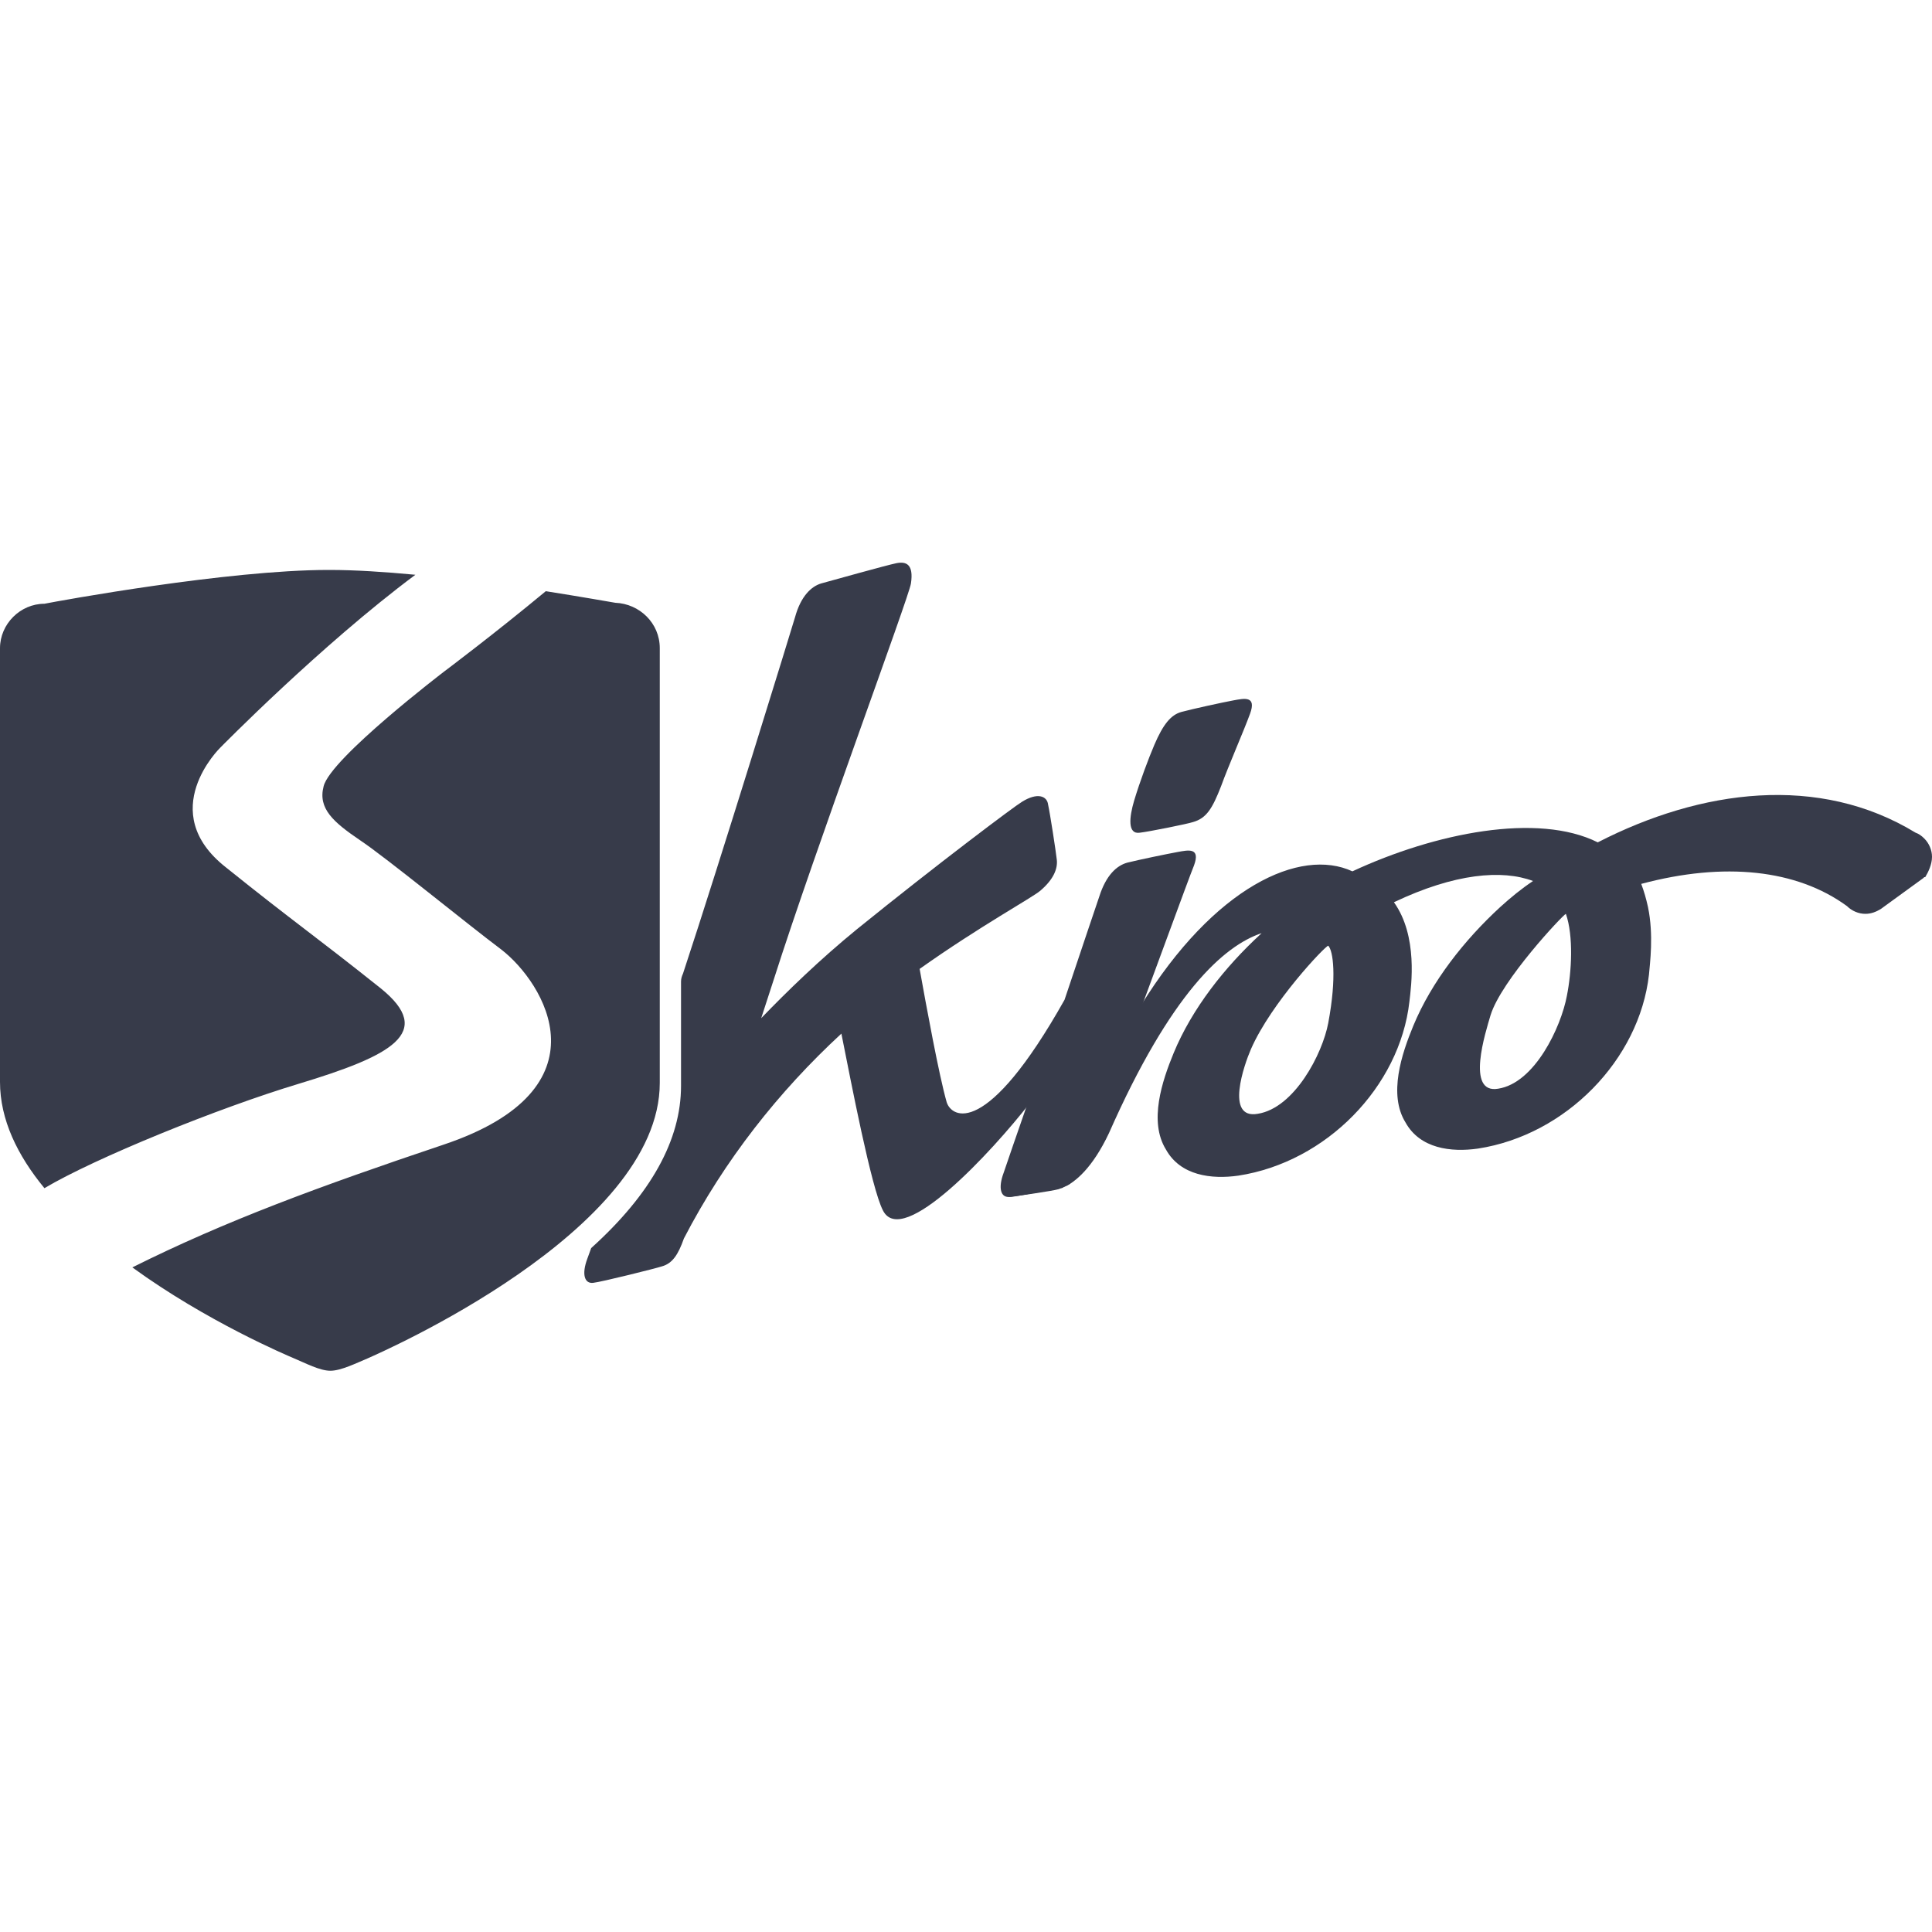
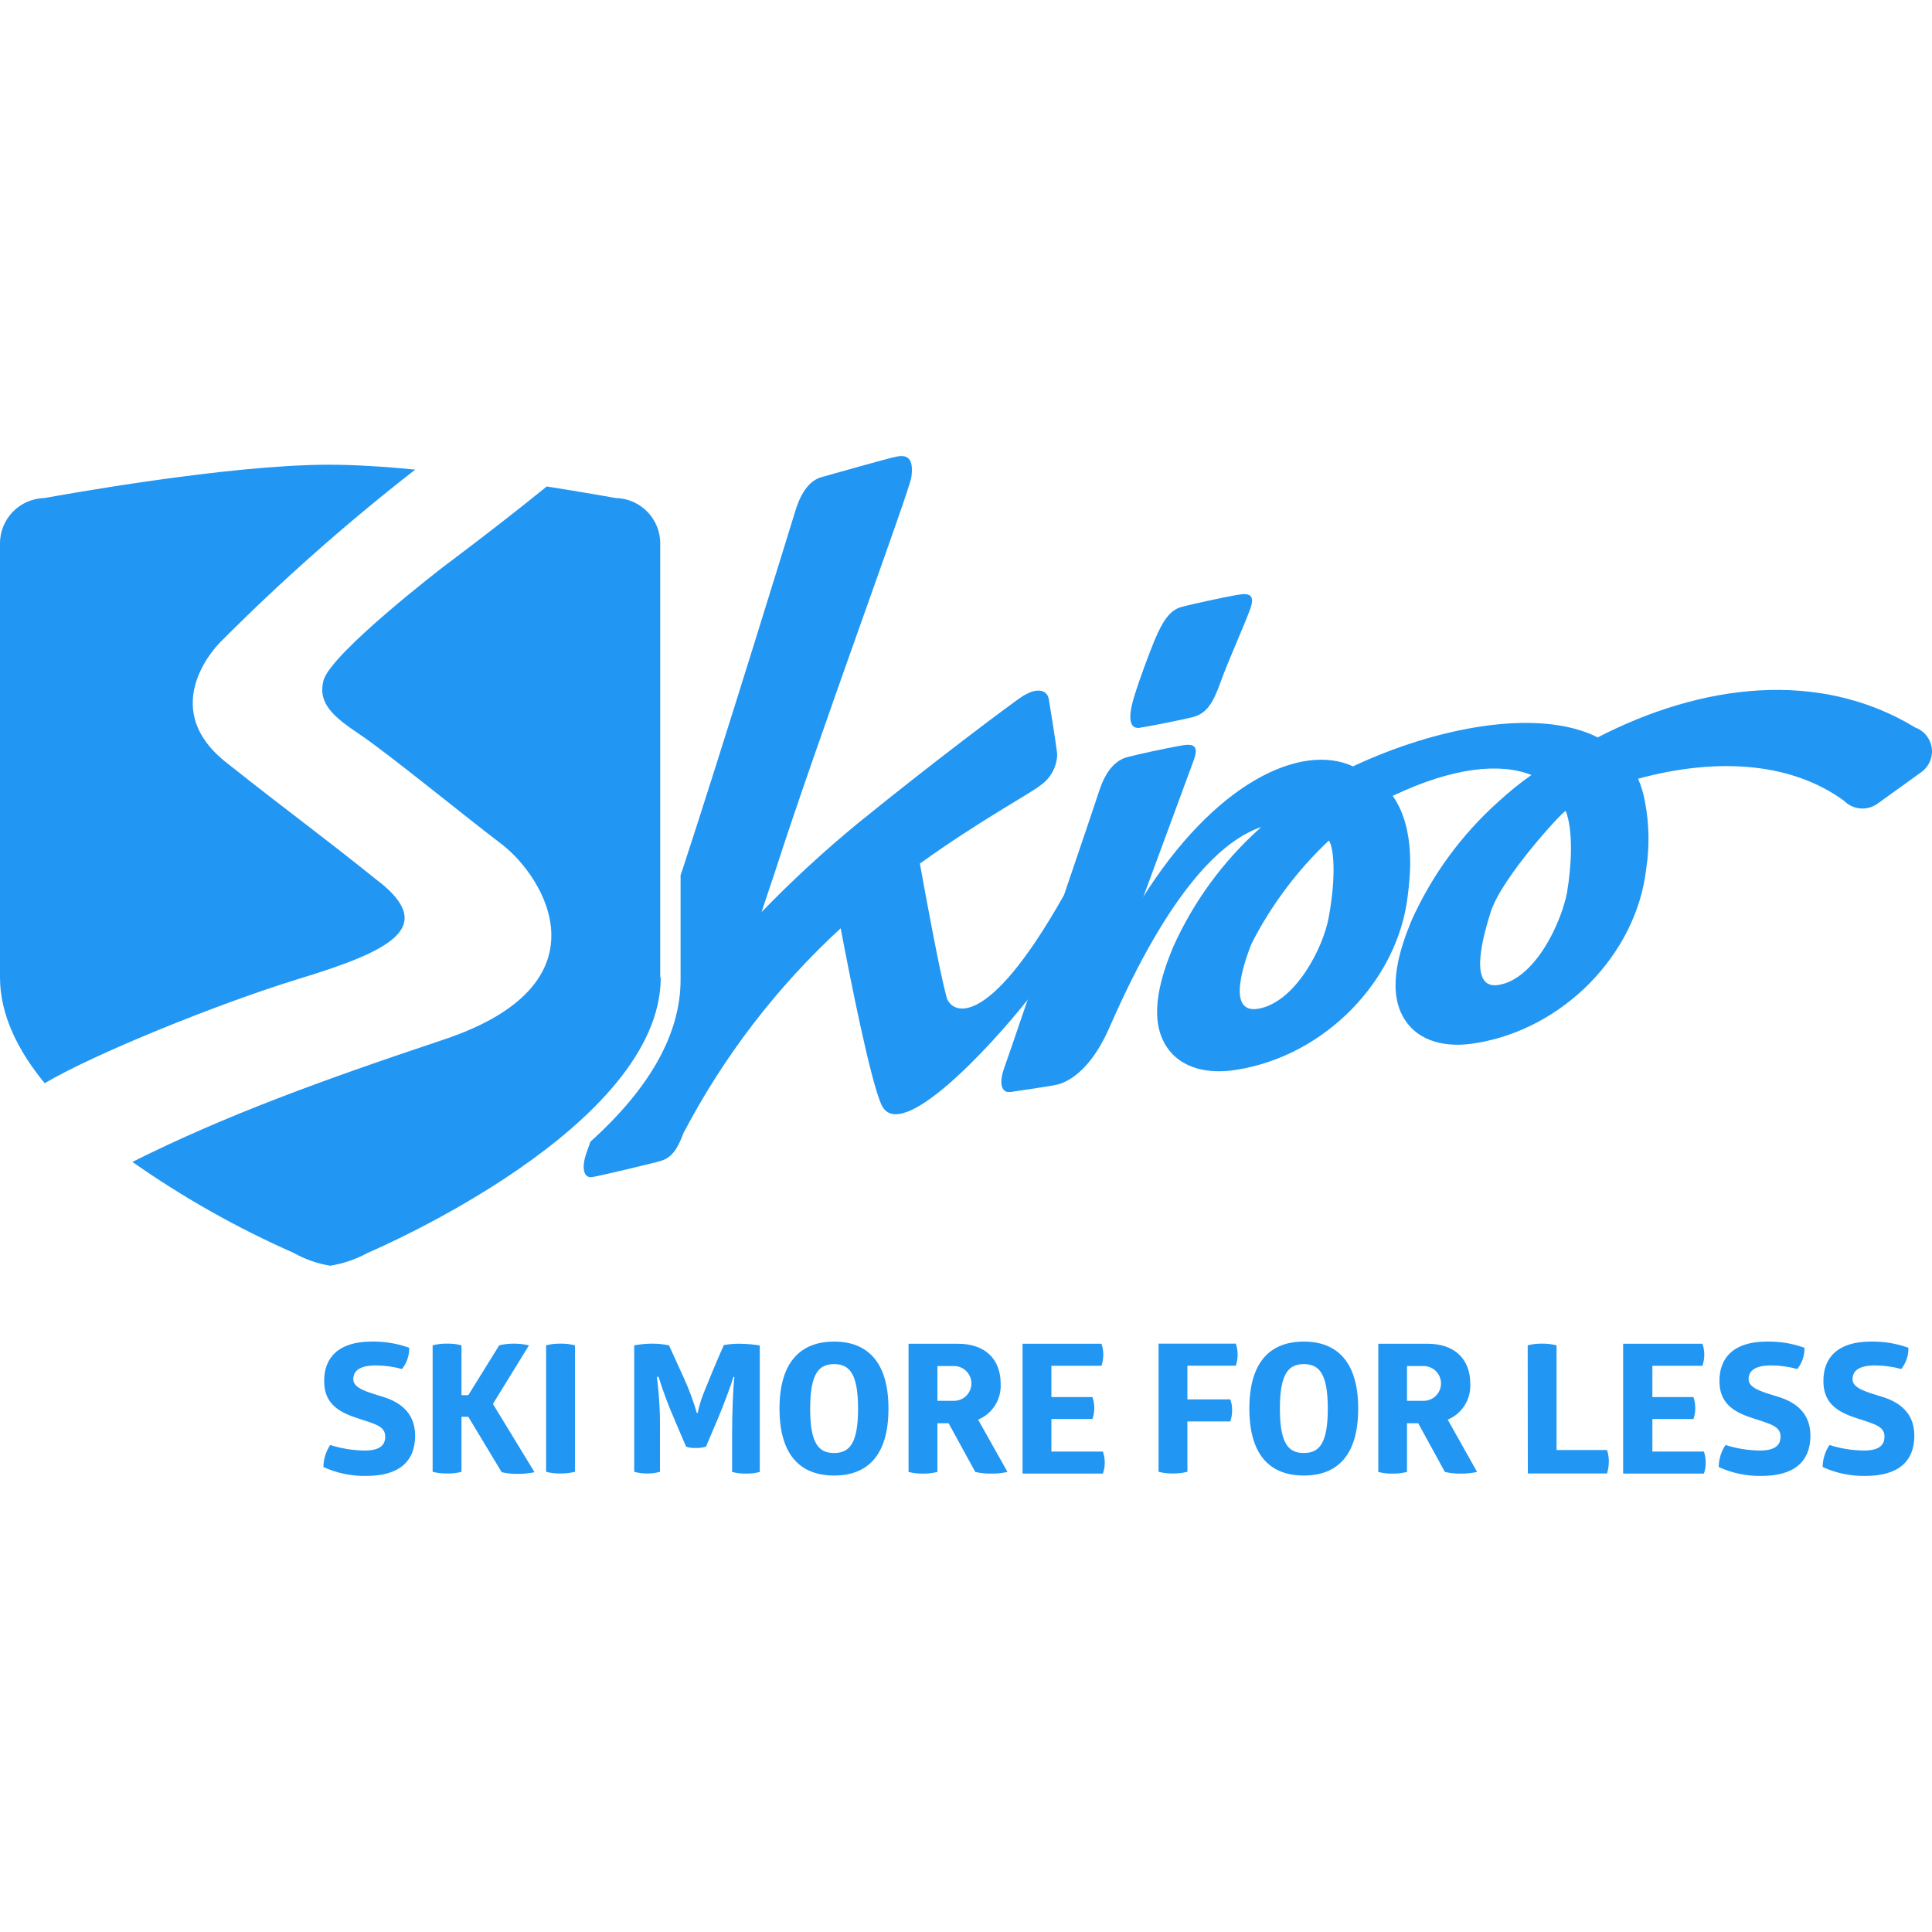
- <svg xmlns="http://www.w3.org/2000/svg" viewBox="0 0 200 200" enable-background="new 0 0 200 200">
-   <style type="text/css">.st0{fill:#373B4A;}</style>
-   <g id="Layer_4">
-     <path class="st0" d="M116 110.1c3.1-8.3 7.1-19.3 7.6-20.5.7-1.9-.6-1.6-1.7-1.4-1.1.2-4 .8-5.2 1.1-1.1.3-2.2 1.3-2.9 3.5-.2.6-1.8 5.3-3.6 10.7-8.1 14.4-11.7 12.2-12.2 10.6-.8-2.8-2.1-9.9-2.8-13.8 6.2-4.4 11.7-7.4 12.5-8.1 1.4-1.2 1.8-2.3 1.7-3.2-.1-.9-.7-4.8-.9-5.7-.1-.9-1.1-1.3-2.7-.3-.7.4-8.7 6.4-17.1 13.2-3.8 3.1-7.2 6.4-9.9 9.2l1.3-4c4.3-13.5 14-39.6 14.2-41 .3-2-.5-2.3-1.5-2.1-1 .2-6.7 1.8-7.8 2.1-1 .3-2.1 1.3-2.7 3.5-.2.7-7.8 25.4-11.6 36.9-.1.2-.2.5-.2.8v10.8c0 5.6-3.1 11.2-9.3 16.8l-.4 1.1c-.6 1.6-.3 2.6.6 2.5.9-.1 6.5-1.5 7.1-1.7 1.1-.3 1.7-1.2 2.3-2.9 4.2-8.1 9.8-15.2 16.3-21.2 1 5 3.1 16 4.3 18.3 2 4 11.3-6.1 15.2-11.1-1.3 3.8-2.3 6.6-2.5 7.2-.6 1.6-.3 2.6.6 2.5.9-.1 4.5-.8 5.2-1 .4-.1.7-.2.9-.4 1.2-.8 5.2-12.4 5.2-12.4zm2-23.9c.9-.1 4.9-.9 5.5-1.1 1.4-.4 2-1.4 2.9-3.7.8-2.2 2.3-5.6 3-7.5.7-1.9-.6-1.6-1.7-1.4-1.1.2-4.3.9-5.4 1.2-1.1.3-1.9 1.3-2.8 3.4-.6 1.4-1.5 3.8-2.1 5.8-.5 1.7-.7 3.5.6 3.3m-78.6 16.1c-6.9-5.5-8.9-6.8-16-12.5-7.4-5.8-.6-12.4-.6-12.4s10.4-10.6 20.2-17.9c-3.2-.3-6.2-.5-8.9-.5h-.1c-10.4 0-27.9 3.2-29.4 3.5-2.5 0-4.6 2.1-4.6 4.6v44.9c0 3.9 1.8 7.6 4.6 11 5.2-3.1 18-8.3 26.3-10.8 9.6-2.9 14.2-5.3 8.5-9.9m28.9 9.8v-45c0-2.6-2.1-4.6-4.6-4.7-.6-.1-3.4-.6-7.2-1.2-5.3 4.4-10.5 8.3-10.5 8.3s-11.8 9-12.5 11.9c-.6 2.3 1 3.7 3.8 5.6 2.7 1.8 11 8.6 14.6 11.3 4.4 3.4 11.3 14.4-6 20.2-12.8 4.3-22.6 7.9-32.2 12.7 7.7 5.6 16 9.1 16.7 9.4 1.2.5 2.7 1.3 3.8 1.3 1.1 0 2.7-.8 3.9-1.3 1.1-.5 30.2-13.1 30.2-28.5m47.7-2 7.4-8.1" />
-     <path class="st0" d="M200 88.7c0-.7-.3-1.4-.8-1.9-.3-.3-.6-.5-.9-.6-10-6.1-22.2-4.5-32.9 1-6.2-3.1-16.8-1-25.4 3-5.4-2.5-14.3 1.6-21.9 13.9 2-5.4 3.9-10.7 4.8-13.1-5.7 7.1-10.2 15.1-16.1 22-1.5 4.3-2.7 7.8-2.9 8.4-.6 1.6-.3 2.6.6 2.5.9-.1 4.4-.6 5.1-.8.2-.1.4-.1.5-.2 1.2-.5 3-2 4.7-5.6 6.4-14.5 11.9-19.4 15.8-20.7l-.1.1c-3.7 3.4-7.1 7.7-9 12.3-1.2 2.9-2.6 7.1-.8 10 1.5 2.7 4.7 3.1 7.5 2.7 9.1-1.4 16.7-9.2 17.7-18 .2-1.7.9-6.8-1.6-10.3 6.3-3 11.2-3.4 14.4-2.2-1.2.8-2.3 1.7-3.4 2.7-3.7 3.4-7.1 7.7-9 12.3-1.2 2.9-2.6 7.1-.8 10 1.5 2.7 4.7 3.1 7.5 2.7 9.1-1.4 16.7-9.2 17.7-18 .1-1.2.5-4.1-.1-7-.2-.9-.4-1.6-.7-2.4 8.6-2.3 16.1-1.5 21.3 2.3.5.5 1.2.8 1.9.8.6 0 1.1-.2 1.6-.5l4.4-3.2.1-.1h.1c.3-.5.7-1.3.7-2.1zm-62.5 17.2c-.6 3.2-3.5 8.8-7.3 9.4-3.4.6-1.4-5.1-.7-6.7 2.1-4.8 7.7-10.7 8-10.7.5.5.9 3.2 0 8zm24.7-2.8c-.6 3.2-3.3 9-7.1 9.6-3.4.6-1.3-5.9-.8-7.6 1.1-3.6 7.5-10.4 7.8-10.5.8 2.3.6 6 .1 8.5z" />
-   </g>
+ <svg xmlns="http://www.w3.org/2000/svg" viewBox="0 0 150 150">
+   <defs>
+     <style>.cls-1{fill:#2296f3;}</style>
+   </defs>
+   <path class="cls-1" d="M87 74.43l5.69-15.43c.53-1.44-.45-1.21-1.29-1.06s-3 .61-3.87.84-1.67 1-2.2 2.66c-.15.47-1.34 4-2.72 8.05-6.07 10.78-8.79 9.15-9.12 7.93-.56-2.1-1.54-7.44-2.07-10.37 4.63-3.34 8.76-5.55 9.36-6.08a3 3 0 0 0 1.3-2.39c-.06-.69-.54-3.62-.65-4.29s-.83-1-2.06-.22c-.5.31-6.55 4.8-12.79 9.87a89.69 89.69 0 0 0-7.45 6.87c.33-1 .66-2 1-3 3.26-10.16 10.49-29.7 10.63-30.77.2-1.52-.36-1.74-1.14-1.59s-5 1.37-5.82 1.59-1.56 1-2.06 2.66c-.16.52-5.87 19.06-8.71 27.69l-.19.56v8.11c0 4.18-2.35 8.39-7 12.58l-.3.85c-.43 1.21-.21 2 .43 1.9s4.86-1.11 5.34-1.26c.86-.26 1.29-.92 1.76-2.17a58.5 58.5 0 0 1 12.2-15.89c.71 3.76 2.34 12 3.19 13.75 1.47 3 8.45-4.54 11.43-8.33-1 2.82-1.71 5-1.85 5.37-.46 1.21-.23 2 .46 1.9s3.35-.61 3.87-.76a2.16 2.16 0 0 0 .7-.33c.93-.53 3.93-9.24 3.93-9.24zM88.49 56.5c.68-.09 3.64-.69 4.15-.83 1.06-.3 1.54-1.08 2.14-2.75s1.75-4.18 2.28-5.62-.46-1.21-1.29-1.06-3.23.66-4.06.89-1.41 1-2.07 2.58c-.44 1.08-1.12 2.88-1.57 4.33-.39 1.24-.57 2.6.42 2.47M29.53 68.54c-5.17-4.15-6.65-5.13-12-9.37-5.52-4.39-.42-9.32-.42-9.32a159.62 159.62 0 0 1 15.13-13.39c-2.37-.23-4.68-.38-6.64-.38h-.1c-7.8 0-20.9 2.38-22.06 2.59a3.52 3.52 0 0 0-3.44 3.52v33.69c0 2.91 1.39 5.69 3.47 8.22 3.91-2.31 13.53-6.2 19.72-8.1 7.18-2.18 10.64-4 6.34-7.47M51.26 75.88v-33.69a3.52 3.52 0 0 0-3.44-3.52c-.43-.08-2.52-.45-5.37-.9-4 3.24-7.93 6.16-7.93 6.16s-8.86 6.79-9.41 8.92c-.44 1.75.74 2.78 2.85 4.19s8.24 6.42 11 8.51c3.3 2.54 8.45 10.83-4.5 15.16-9.61 3.21-17 5.91-24.18 9.5a73 73 0 0 0 12.51 7.06 8.63 8.63 0 0 0 2.85 1 9 9 0 0 0 2.91-1c.93-.4 22.75-9.82 22.75-21.39" />
+   <path class="cls-1" d="M150 58.35a2 2 0 0 0-.59-1.42 2 2 0 0 0-.7-.44c-7.5-4.56-16.63-3.39-24.66.76-4.64-2.33-12.59-.77-19 2.25-4-1.85-10.74 1.2-16.46 10.4l3.62-9.79c-4.25 5.31-7.68 11.29-12.08 16.5-1.1 3.25-2 5.85-2.15 6.27-.45 1.21-.23 2 .46 1.9s3.28-.46 3.79-.61a2.31 2.31 0 0 0 .41-.16c.9-.41 2.28-1.47 3.49-4.22 4.75-10.89 8.87-14.6 11.8-15.58l-.08.07a27.47 27.47 0 0 0-6.77 9.25c-.9 2.17-1.92 5.29-.64 7.52 1.16 2 3.49 2.36 5.61 2 6.8-1.09 12.49-6.9 13.25-13.53.15-1.29.68-5.08-1.17-7.73 4.74-2.25 8.37-2.57 10.77-1.62a24.76 24.76 0 0 0-2.54 2.05 27.5 27.5 0 0 0-6.77 9.25c-.9 2.17-1.92 5.29-.63 7.52 1.16 2 3.49 2.36 5.6 2 6.8-1.08 12.49-6.9 13.25-13.53a15.25 15.25 0 0 0-.1-5.24 7.81 7.81 0 0 0-.53-1.76c6.42-1.74 12.07-1.16 16 1.72a2 2 0 0 0 2.6.21l3.32-2.39.1-.07a2 2 0 0 0 .8-1.58zm-46.84 12.88c-.43 2.38-2.61 6.61-5.48 7.09-2.55.43-1-3.83-.51-5.06a29.42 29.42 0 0 1 6-8c.32.41.64 2.43-.01 5.97zm18.52-2c-.45 2.38-2.46 6.76-5.33 7.24-2.55.43-1-4.41-.61-5.67.85-2.67 5.6-7.83 5.82-7.84.61 1.52.44 4.35.12 6.22zM28.83 104.16a8.16 8.16 0 0 1 2.94.48 2.54 2.54 0 0 1-.56 1.65 7.81 7.81 0 0 0-2-.28c-1.2 0-1.78.36-1.78 1.08s1.16 1 2.34 1.37 2.46 1.15 2.46 3c0 2-1.24 3.13-3.78 3.13a7.67 7.67 0 0 1-3.34-.69 3.12 3.12 0 0 1 .53-1.71 9.2 9.2 0 0 0 2.66.43c1.11 0 1.61-.36 1.61-1.08s-.63-.92-1.44-1.2c-1.4-.46-3.3-.88-3.3-3.09-.03-1.84 1.13-3.09 3.66-3.09zM38.76 104.45a4.76 4.76 0 0 1 1.12-.13 5.53 5.53 0 0 1 1.19.13l-2.8 4.55 3.23 5.3a6.13 6.13 0 0 1-1.32.13 5 5 0 0 1-1.23-.13l-2.59-4.3h-.53v4.27a3.67 3.67 0 0 1-1.12.13 4.14 4.14 0 0 1-1.12-.13v-9.82a4.2 4.2 0 0 1 1.13-.13 4 4 0 0 1 1.11.13v3.87h.53zM42.4 104.45a4.22 4.22 0 0 1 1.11-.13 4.46 4.46 0 0 1 1.13.13v9.82a4.54 4.54 0 0 1-1.12.13 3.9 3.9 0 0 1-1.12-.13zM57.52 104.33a10.67 10.67 0 0 1 1.47.13v9.82a3.69 3.69 0 0 1-1.06.13 3.91 3.91 0 0 1-1.09-.13v-2.94c0-1.64.08-3.68.18-4.43h-.08c-.17.6-.74 2.13-1.22 3.27l-.91 2.14a2.64 2.64 0 0 1-.8.1 2 2 0 0 1-.74-.1c-.29-.69-.6-1.37-.88-2.06a31.64 31.64 0 0 1-1.26-3.36h-.13a29.67 29.67 0 0 1 .24 4.21v3.16a3.32 3.32 0 0 1-1 .13 3.44 3.44 0 0 1-1-.13v-9.82a8.61 8.61 0 0 1 1.37-.13 6.69 6.69 0 0 1 1.33.13l1.16 2.55a19.65 19.65 0 0 1 1 2.7h.07a9.24 9.24 0 0 1 .48-1.59c.49-1.2 1-2.46 1.55-3.68a6.56 6.56 0 0 1 1.32-.1zM64.76 104.16c2.57 0 4.22 1.57 4.22 5.2s-1.62 5.2-4.22 5.2-4.24-1.57-4.24-5.2 1.66-5.2 4.24-5.2zm0 1.75c-1.15 0-1.86.67-1.86 3.46s.71 3.44 1.86 3.44 1.86-.67 1.86-3.44-.7-3.46-1.86-3.46zM74.39 104.33c2.14 0 3.3 1.24 3.3 3.09a2.84 2.84 0 0 1-1.75 2.8l2.28 4.06a5.33 5.33 0 0 1-1.27.13 5 5 0 0 1-1.23-.13l-2.07-3.78h-.87v3.78a4.22 4.22 0 0 1-1.11.13 4 4 0 0 1-1.13-.13v-9.95zm-1.61 4.43h1.29a1.35 1.35 0 0 0 0-2.7h-1.29zM85.52 104.33a2.64 2.64 0 0 1 .14.81 2.8 2.8 0 0 1-.14.9h-3.89v2.43h3.19a2.74 2.74 0 0 1 .14.83 2.61 2.61 0 0 1-.14.87h-3.19v2.53h4a2.5 2.5 0 0 1 .14.84 2.45 2.45 0 0 1-.14.87h-6.24v-10.08zM92.19 114.27a4.46 4.46 0 0 1-1.13.13 4.22 4.22 0 0 1-1.11-.13v-9.95h6a2.84 2.84 0 0 1 .14.84 2.62 2.62 0 0 1-.14.87h-3.76v2.62h3.33a2.25 2.25 0 0 1 .14.83 2.59 2.59 0 0 1-.14.88h-3.33zM101.23 104.16c2.57 0 4.22 1.57 4.22 5.2s-1.62 5.2-4.22 5.2-4.23-1.56-4.23-5.2 1.64-5.2 4.23-5.2zm0 1.75c-1.15 0-1.86.67-1.86 3.46s.71 3.44 1.86 3.44 1.86-.67 1.86-3.44-.7-3.46-1.86-3.46zM110.85 104.33c2.14 0 3.3 1.24 3.3 3.09a2.84 2.84 0 0 1-1.75 2.8l2.28 4.06a5.32 5.32 0 0 1-1.27.13 5 5 0 0 1-1.23-.13l-2.07-3.78h-.87v3.78a4.22 4.22 0 0 1-1.1.13 4 4 0 0 1-1.13-.13v-9.95zm-1.61 4.43h1.29a1.35 1.35 0 0 0 0-2.7h-1.29zM118.61 104.45a4.22 4.22 0 0 1 1.11-.13 4.46 4.46 0 0 1 1.13.13v8.13h3.92a2.81 2.81 0 0 1 .14.91 3.33 3.33 0 0 1-.14.91h-6.15zM132.18 104.33a2.64 2.64 0 0 1 .14.81 2.8 2.8 0 0 1-.14.9h-3.89v2.43h3.19a2.74 2.74 0 0 1 .14.83 2.61 2.61 0 0 1-.14.87h-3.19v2.53h4a2.5 2.5 0 0 1 .14.84 2.45 2.45 0 0 1-.14.87h-6.27v-10.08zM137.16 104.16a8.16 8.16 0 0 1 2.94.48 2.54 2.54 0 0 1-.56 1.65 7.81 7.81 0 0 0-2-.28c-1.2 0-1.78.36-1.78 1.08s1.16 1 2.34 1.37 2.46 1.15 2.46 3c0 2-1.25 3.13-3.78 3.13a7.67 7.67 0 0 1-3.34-.69 3.12 3.12 0 0 1 .53-1.71 9.2 9.2 0 0 0 2.66.43c1.11 0 1.61-.36 1.61-1.08s-.63-.92-1.44-1.2c-1.4-.46-3.3-.88-3.3-3.09-.03-1.84 1.13-3.09 3.66-3.09zM145.23 104.16a8.16 8.16 0 0 1 2.94.48 2.54 2.54 0 0 1-.56 1.65 7.81 7.81 0 0 0-2-.28c-1.2 0-1.78.36-1.78 1.08s1.16 1 2.34 1.37 2.46 1.15 2.46 3c0 2-1.25 3.13-3.78 3.13a7.67 7.67 0 0 1-3.34-.69 3.12 3.12 0 0 1 .53-1.71 9.2 9.2 0 0 0 2.66.43c1.11 0 1.61-.36 1.61-1.08s-.63-.92-1.44-1.2c-1.4-.46-3.3-.88-3.3-3.09-.03-1.84 1.13-3.09 3.66-3.09z" />
</svg>
